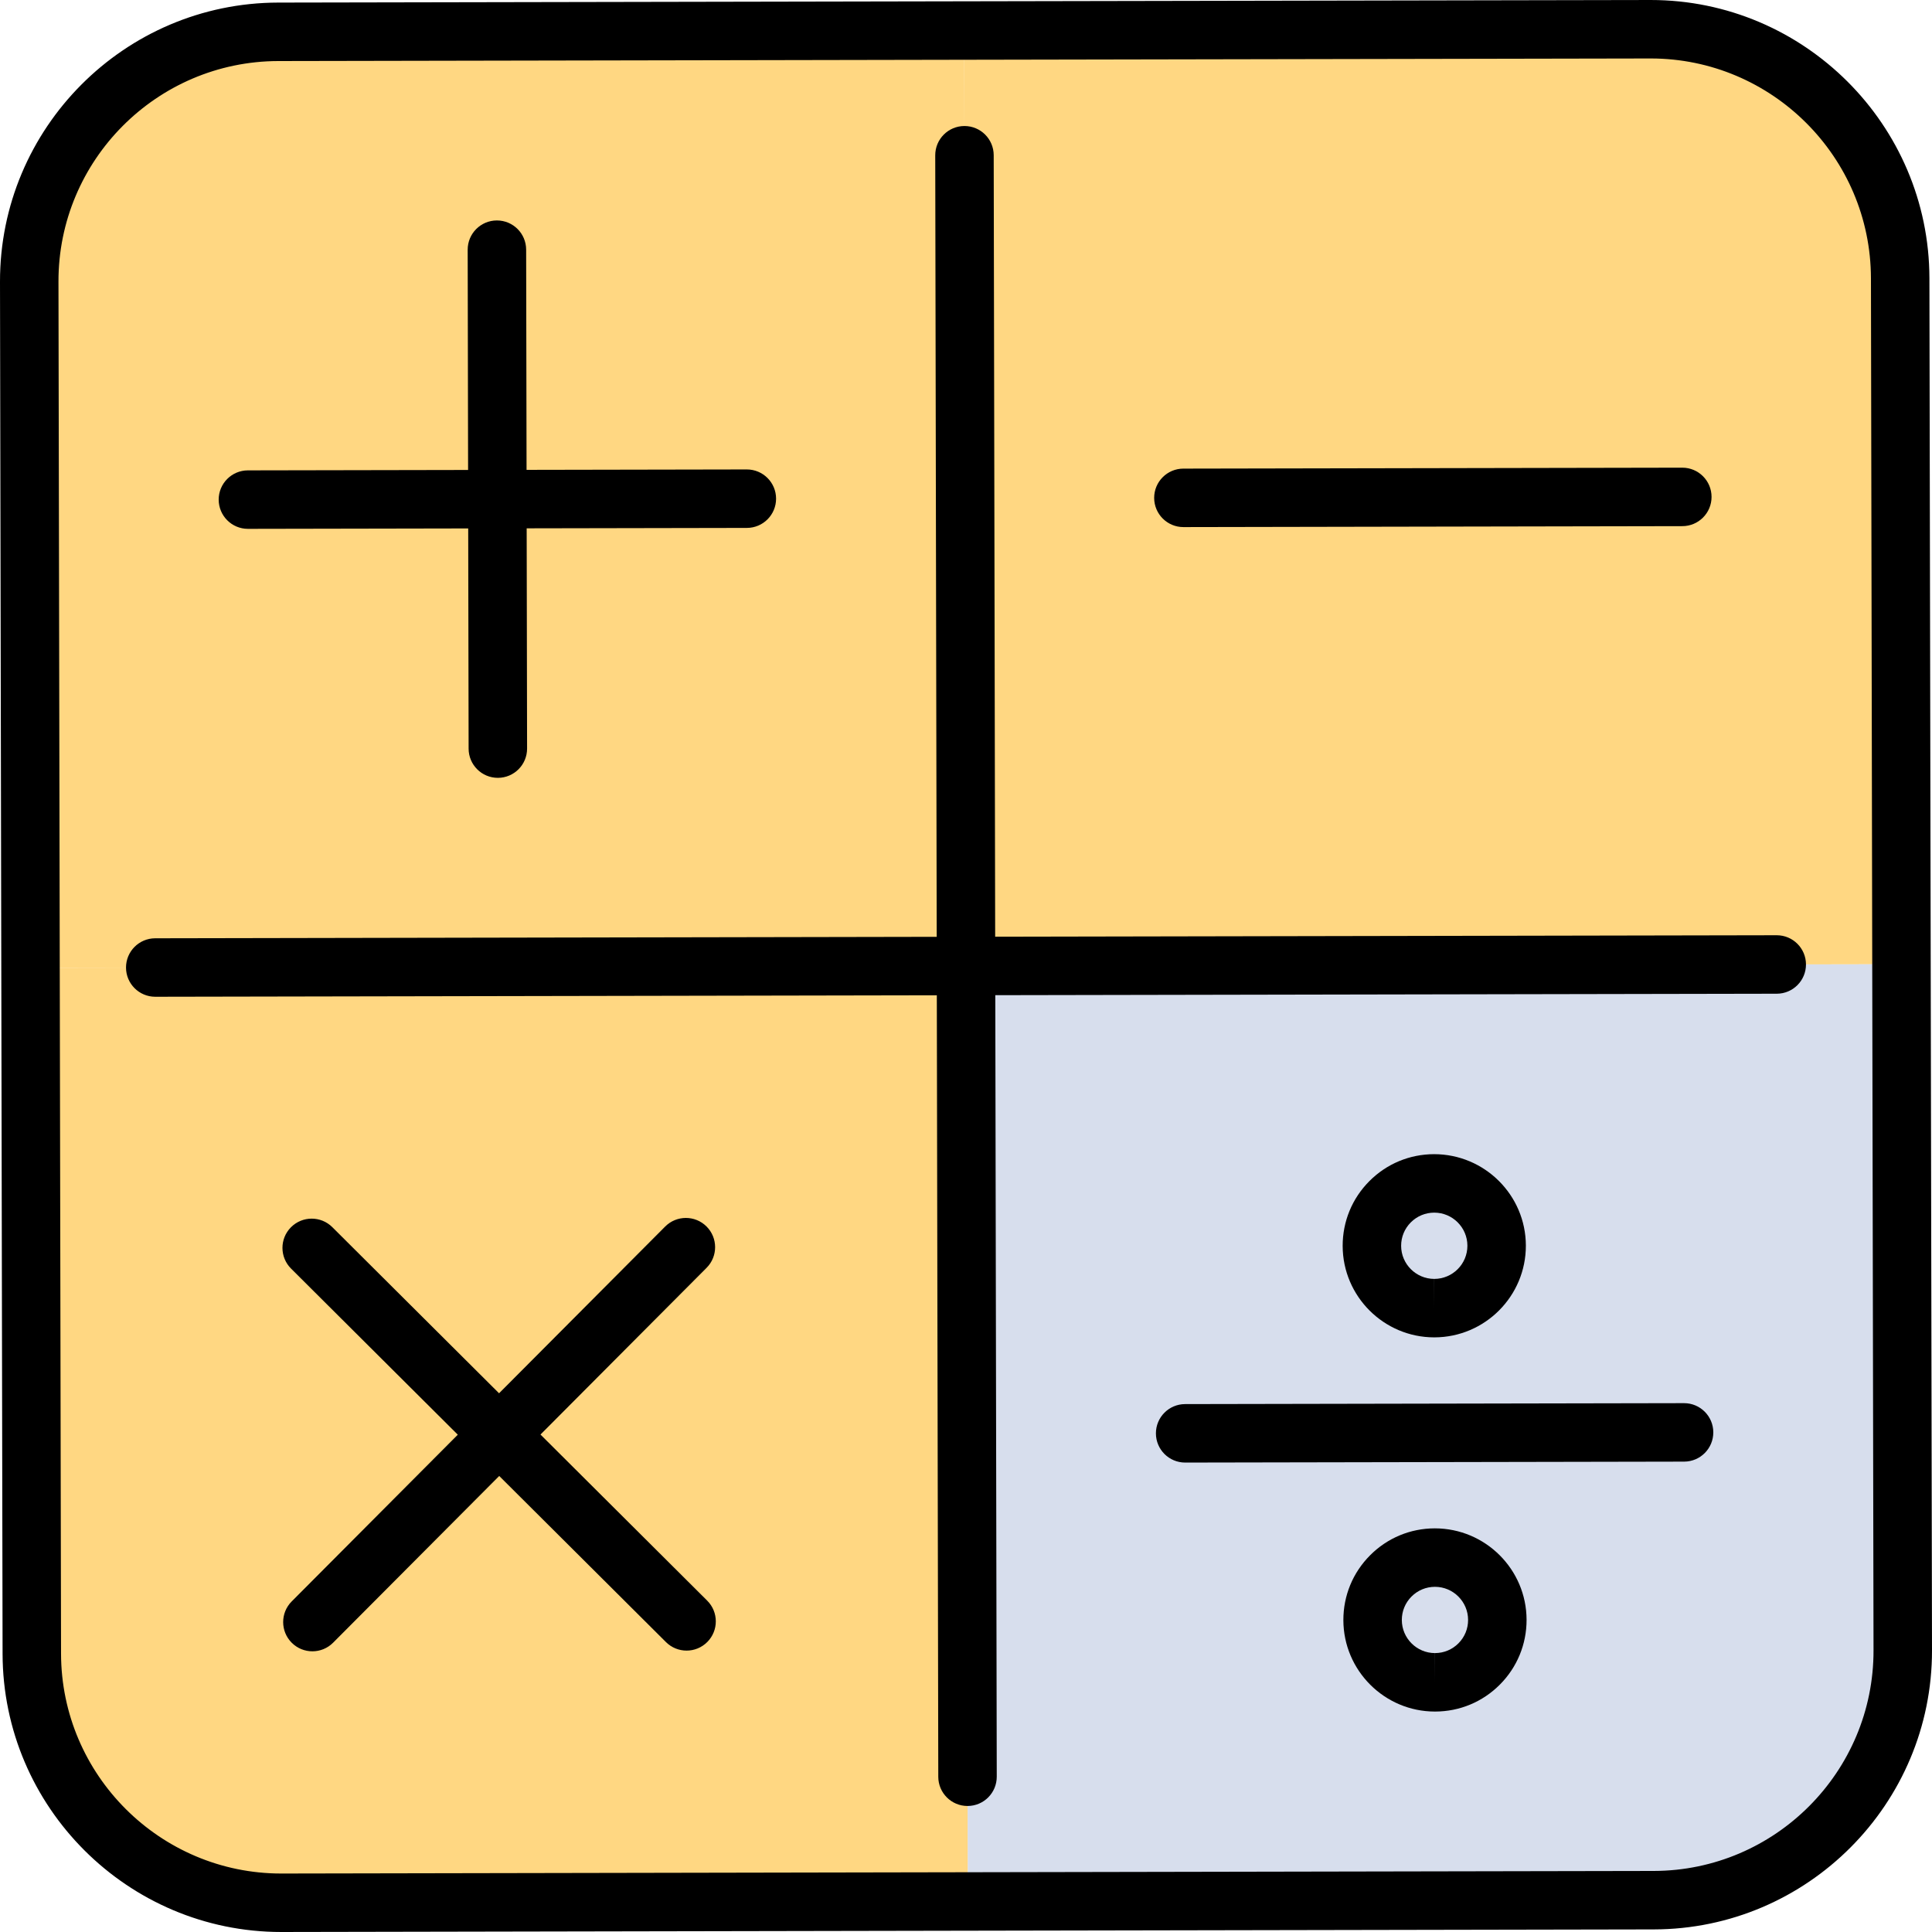
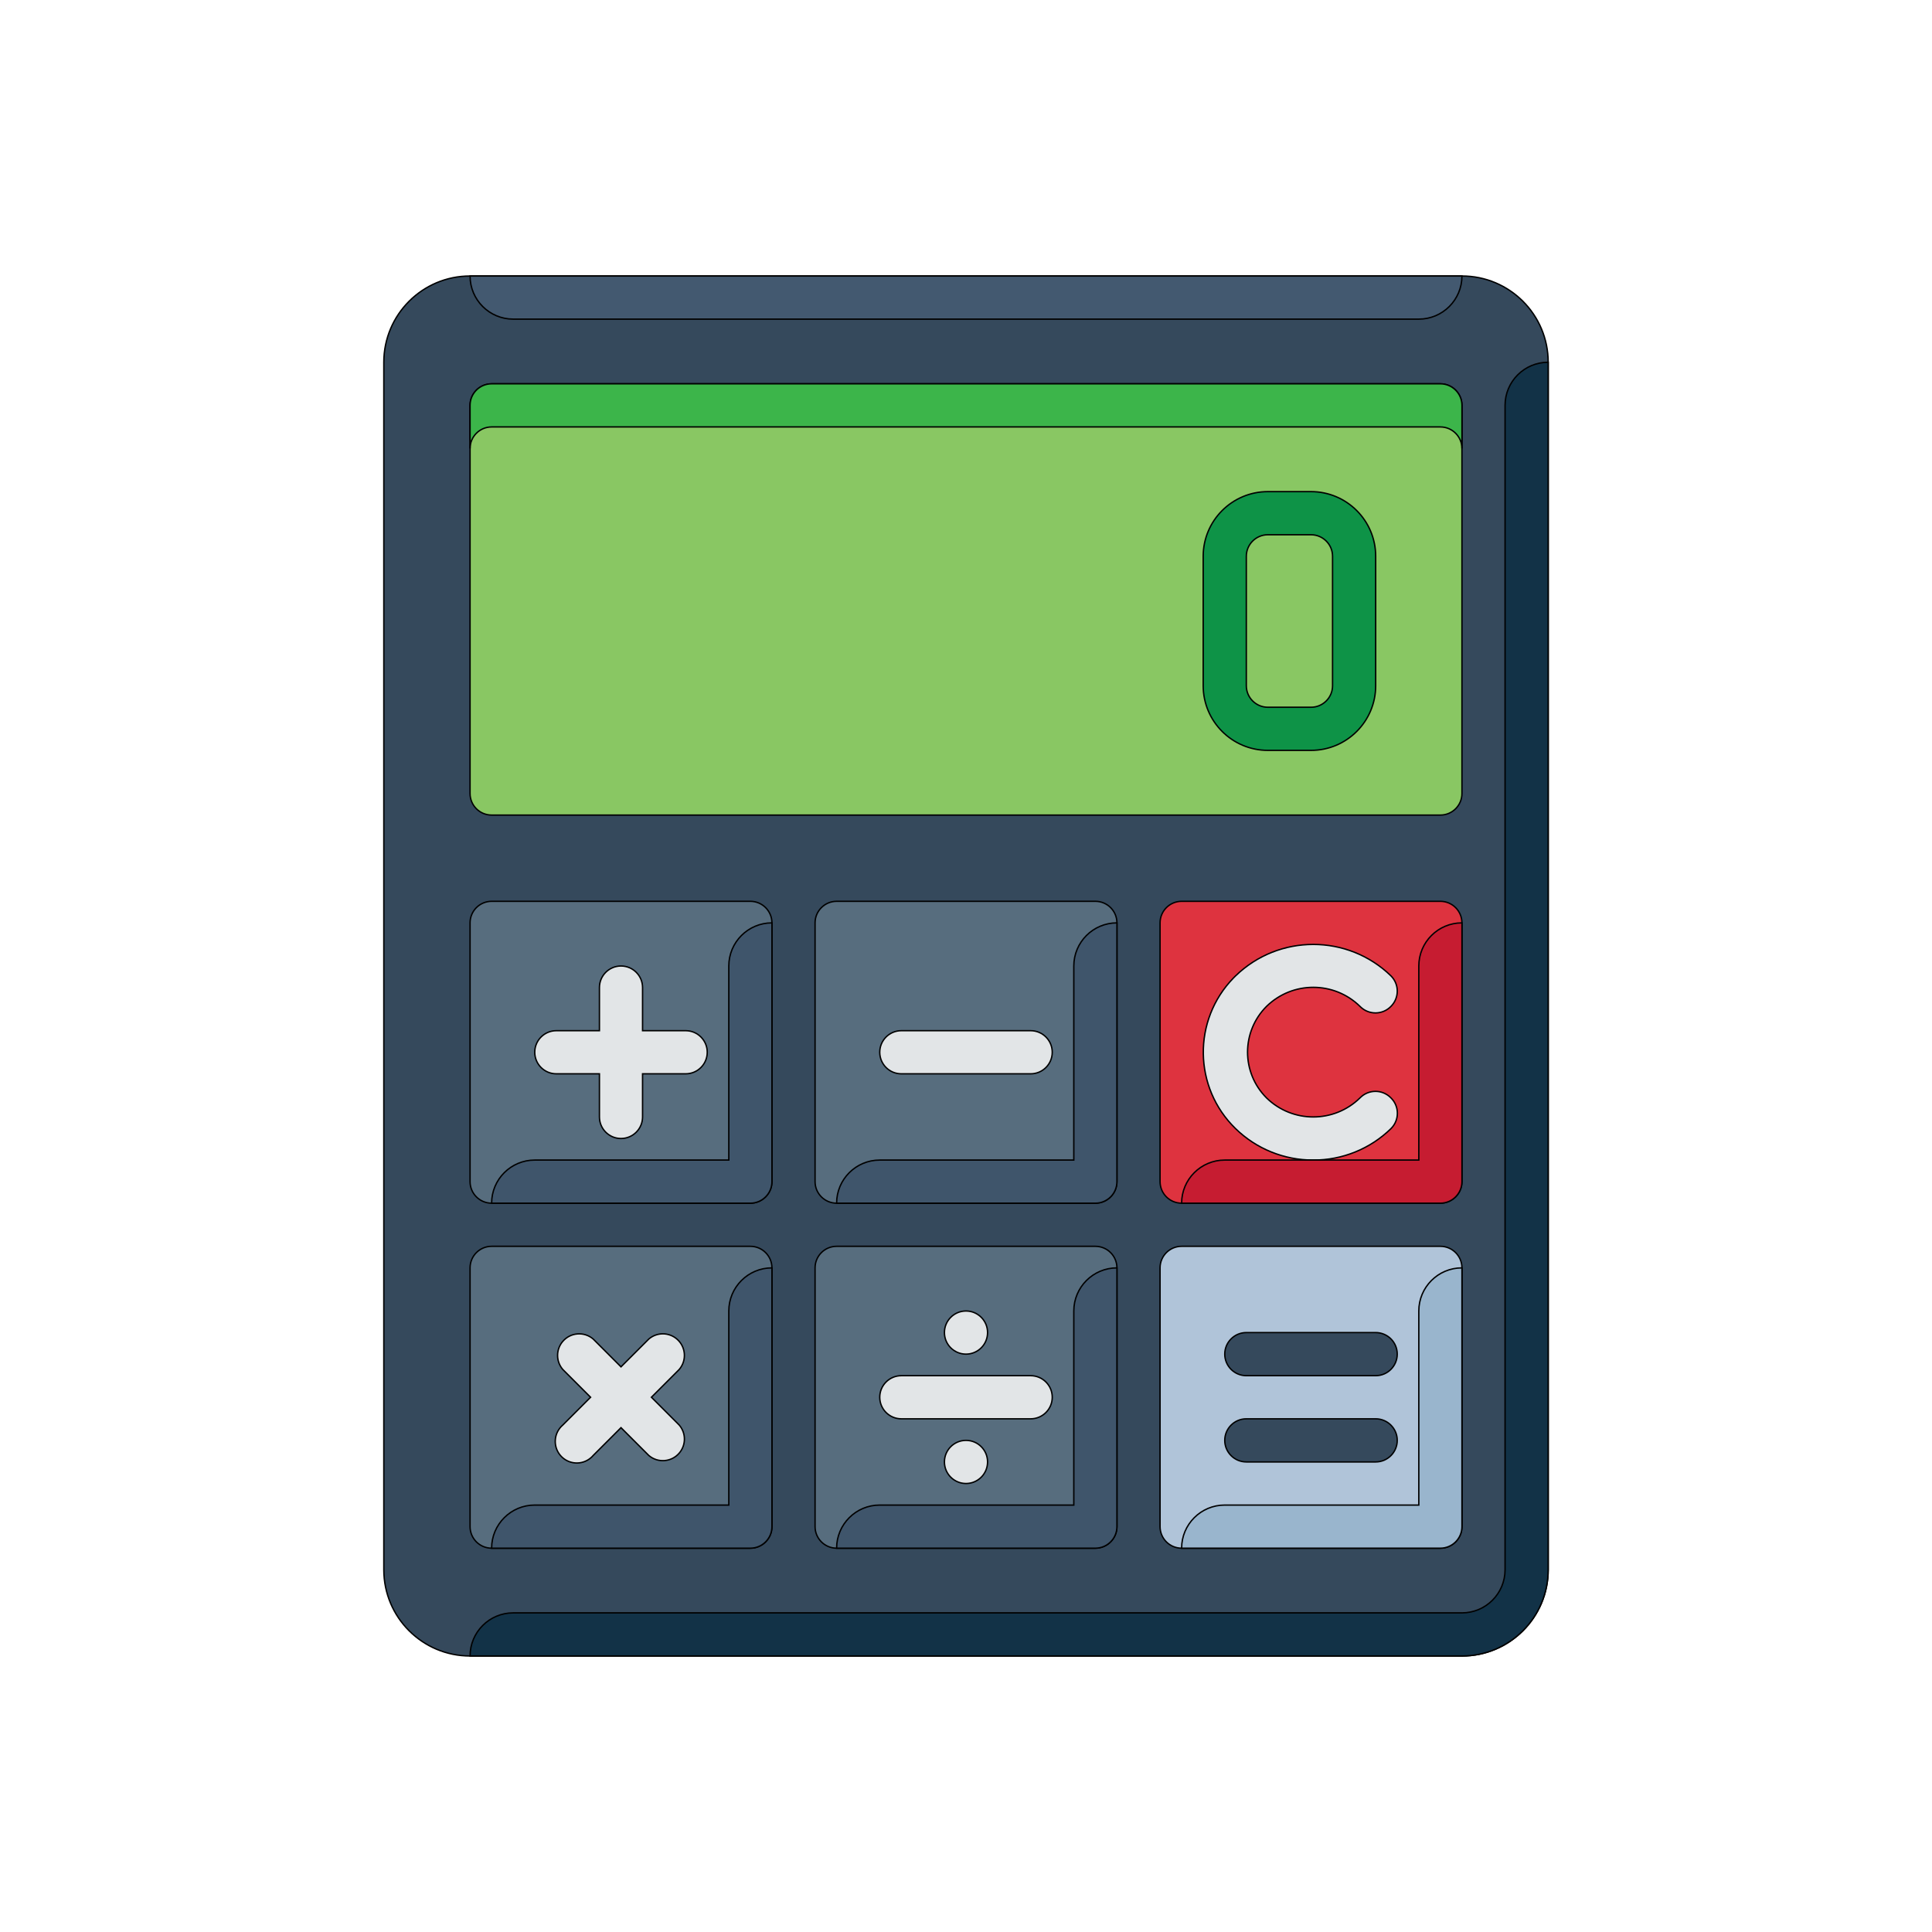
- <svg xmlns="http://www.w3.org/2000/svg" height="800px" width="800px" version="1.1" id="Layer_1" viewBox="0 0 512.001 512.001" xml:space="preserve">
-   <g>
-     <path style="fill:#FFD782;" d="M503.911,255.536l-0.342-181.803c-0.068-36.36-29.873-66.054-66.234-65.986l-181.8,0.342   l0.466,247.911L503.911,255.536z" />
-     <path style="fill:#FFD782;" d="M255.536,8.09L73.733,8.432C37.373,8.5,7.679,38.305,7.747,74.665l0.342,181.803l247.912-0.466   L255.536,8.09z" />
+ <svg xmlns="http://www.w3.org/2000/svg" height="800px" width="800px" version="1.1" id="Layer_1" viewBox="-102.4 -102.4 716.80 716.80" xml:space="preserve" fill="#000000" stroke="#000000" stroke-width="0.512">
+   <g id="SVGRepo_bgCarrier" stroke-width="0" />
+   <g id="SVGRepo_tracerCarrier" stroke-linecap="round" stroke-linejoin="round" />
+   <g id="SVGRepo_iconCarrier">
+     <path style="fill:#35495C;" d="M472,480V32c0-17.672-14.328-32-32-32H72C54.328,0,40,14.328,40,32v448c0,17.672,14.328,32,32,32h368 C457.672,512,472,497.672,472,480z" />
+     <path style="fill:#B0C4D9;" d="M336,360h96c4.416,0,8,3.584,8,8v96c0,4.416-3.584,8-8,8h-96c-4.416,0-8-3.584-8-8v-96 C328,363.584,331.584,360,336,360z" />
+     <path style="fill:#89C763;" d="M80,40h352c4.416,0,8,3.584,8,8v144c0,4.416-3.584,8-8,8H80c-4.416,0-8-3.584-8-8V48 C72,43.584,75.584,40,80,40z" />
+     <g>
+       <path style="fill:#576D7E;" d="M80,360h96c4.416,0,8,3.584,8,8v96c0,4.416-3.584,8-8,8H80c-4.416,0-8-3.584-8-8v-96 C72,363.584,75.584,360,80,360z" />
+       <path style="fill:#576D7E;" d="M208,360h96c4.416,0,8,3.584,8,8v96c0,4.416-3.584,8-8,8h-96c-4.416,0-8-3.584-8-8v-96 C200,363.584,203.584,360,208,360z" />
+     </g>
+     <path style="fill:#DE333F;" d="M336,232h96c4.416,0,8,3.584,8,8v96c0,4.416-3.584,8-8,8h-96c-4.416,0-8-3.584-8-8v-96 C328,235.584,331.584,232,336,232z" />
+     <g>
+       <path style="fill:#576D7E;" d="M80,232h96c4.416,0,8,3.584,8,8v96c0,4.416-3.584,8-8,8H80c-4.416,0-8-3.584-8-8v-96 C72,235.584,75.584,232,80,232z" />
+       <path style="fill:#576D7E;" d="M208,232h96c4.416,0,8,3.584,8,8v96c0,4.416-3.584,8-8,8h-96c-4.416,0-8-3.584-8-8v-96 C200,235.584,203.584,232,208,232z" />
+     </g>
+     <g>
+       <path style="fill:#E2E5E7;" d="M152,280h-16v-16c0-4.416-3.584-8-8-8s-8,3.584-8,8v16h-16c-4.416,0-8,3.584-8,8s3.584,8,8,8h16v16 c0,4.416,3.584,8,8,8s8-3.584,8-8v-16h16c4.416,0,8-3.584,8-8S156.416,280,152,280z" />
+       <path style="fill:#E2E5E7;" d="M280,296h-48c-4.416,0-8-3.584-8-8s3.584-8,8-8h48c4.416,0,8,3.584,8,8S284.416,296,280,296z" />
+     </g>
+     <g>
+       <path style="fill:#35495C;" d="M360,408h48c4.416,0,8-3.584,8-8s-3.584-8-8-8h-48c-4.416,0-8,3.584-8,8S355.584,408,360,408z" />
+       <path style="fill:#35495C;" d="M408,424h-48c-4.416,0-8,3.584-8,8s3.584,8,8,8h48c4.416,0,8-3.584,8-8S412.416,424,408,424z" />
+     </g>
+     <g>
+       <path style="fill:#E2E5E7;" d="M280,408h-48c-4.416,0-8,3.584-8,8s3.584,8,8,8h48c4.416,0,8-3.584,8-8S284.416,408,280,408z" />
+       <circle style="fill:#E2E5E7;" cx="256" cy="392" r="8" />
+       <circle style="fill:#E2E5E7;" cx="256" cy="440" r="8" />
+       <path style="fill:#E2E5E7;" d="M384.8,328c-10.76,0.032-21.104-4.16-28.8-11.68c-15.64-15.224-15.976-40.24-0.752-55.888 c0.248-0.256,0.504-0.504,0.752-0.752c16.072-15.576,41.608-15.576,57.68,0c3.104,3.12,3.104,8.16,0,11.28 c-3.064,3.184-8.128,3.272-11.312,0.208c-0.072-0.072-0.144-0.136-0.208-0.208c-9.632-9.4-25.008-9.4-34.64,0 c-9.392,9.36-9.416,24.552-0.056,33.944c0.016,0.016,0.04,0.04,0.056,0.056c9.632,9.4,25.008,9.4,34.64,0 c3.064-3.184,8.128-3.272,11.312-0.208c0.072,0.072,0.144,0.136,0.208,0.208c3.136,3.112,3.16,8.176,0.048,11.312 c-0.016,0.016-0.032,0.032-0.048,0.048C405.96,323.856,395.584,328.056,384.8,328z" />
+     </g>
+     <path style="fill:#3CB54A;" d="M432,40H80c-4.416,0-8,3.584-8,8v16c0-4.416,3.584-8,8-8h352c4.416,0,8,3.584,8,8V48 C440,43.584,436.416,40,432,40z" />
+     <path style="fill:#0E9347;" d="M384,176h-16c-13.256,0-24-10.744-24-24v-48c0-13.256,10.744-24,24-24h16c13.256,0,24,10.744,24,24 v48C408,165.256,397.256,176,384,176z M368,96c-4.416,0-8,3.584-8,8v48c0,4.416,3.584,8,8,8h16c4.416,0,8-3.584,8-8v-48 c0-4.416-3.584-8-8-8H368z" />
+     <path style="fill:#E2E5E7;" d="M139.28,416l10.32-10.32c2.872-3.352,2.48-8.408-0.872-11.28c-2.992-2.568-7.416-2.568-10.408,0 L128,404.72l-10.32-10.32c-3.352-2.872-8.408-2.48-11.28,0.872c-2.568,2.992-2.568,7.416,0,10.408L116.72,416l-10.32,10.32 c-3.352,2.872-3.744,7.928-0.872,11.28s7.928,3.744,11.28,0.872c0.312-0.272,0.608-0.56,0.872-0.872L128,427.28l10.32,10.32 c3.352,2.872,8.408,2.48,11.28-0.872c2.568-2.992,2.568-7.416,0-10.408L139.28,416z" />
+     <path style="fill:#123247;" d="M456,48v432c0,8.84-7.16,16-16,16H88c-8.84,0-16,7.16-16,16h368c17.672,0,32-14.328,32-32V32l0,0 C463.16,32,456,39.16,456,48z" />
+     <path style="fill:#99B5CD;" d="M424,384v72h-72c-8.84,0-16,7.16-16,16h96c4.416,0,8-3.584,8-8v-96l0,0 C431.16,368,424,375.16,424,384z" />
+     <path style="fill:#C61C31;" d="M424,256v72h-72c-8.84,0-16,7.16-16,16h96c4.416,0,8-3.584,8-8v-96l0,0 C431.16,240,424,247.16,424,256z" />
+     <g>
+       <path style="fill:#3F556B;" d="M296,256v72h-72c-8.84,0-16,7.16-16,16h96c4.416,0,8-3.584,8-8v-96l0,0 C303.16,240,296,247.16,296,256z" />
+       <path style="fill:#3F556B;" d="M296,384v72h-72c-8.84,0-16,7.16-16,16h96c4.416,0,8-3.584,8-8v-96l0,0 C303.16,368,296,375.16,296,384z" />
+       <path style="fill:#3F556B;" d="M168,256v72H96c-8.84,0-16,7.16-16,16h96c4.416,0,8-3.584,8-8v-96l0,0 C175.16,240,168,247.16,168,256z" />
+       <path style="fill:#3F556B;" d="M168,384v72H96c-8.84,0-16,7.16-16,16h96c4.416,0,8-3.584,8-8v-96l0,0 C175.16,368,168,375.16,168,384z" />
+     </g>
+     <path style="fill:#435970;" d="M72,0h368l0,0l0,0c0,8.84-7.16,16-16,16H88C79.16,16,72,8.84,72,0L72,0L72,0z" />
  </g>
-   <path style="fill:#D7DEED;" d="M256.003,256.002l0.466,247.91l181.8-0.342c36.36-0.068,66.054-29.873,65.986-66.234l-0.342-181.801  L256.003,256.002z" />
-   <path style="fill:#FFD782;" d="M8.089,256.468l0.342,181.801c0.068,36.36,29.873,66.054,66.234,65.986l181.804-0.342l-0.466-247.91  L8.089,256.468z" />
-   <path d="M511.317,73.719C511.24,33.071,478.109,0.001,437.46,0.001L73.719,0.684C32.994,0.761-0.076,33.955,0,74.68l0.684,363.603  c0.076,40.648,33.208,73.717,73.856,73.717l363.743-0.684c40.725-0.076,73.794-33.271,73.719-73.995L511.317,73.719z   M438.253,495.822l-363.603,0.684h-0.111c-32.12,0-58.3-26.132-58.361-58.253L15.495,74.651  C15.434,42.47,41.567,16.24,73.748,16.179l363.602-0.684h0.109c32.121,0,58.302,26.132,58.362,58.253l0.684,363.602  C496.567,469.532,470.435,495.762,438.253,495.822z" />
-   <path d="M470.857,247.85c-0.005,0-0.01,0-0.016,0l-207.109,0.389L263.343,41.13c-0.008-4.274-3.475-7.733-7.747-7.733  c-0.005,0-0.01,0-0.015,0c-4.279,0.008-7.741,3.483-7.733,7.762l0.389,207.108l-207.109,0.389c-4.279,0.008-7.741,3.483-7.733,7.762  c0.008,4.274,3.475,7.733,7.747,7.733c0.005,0,0.01,0,0.015,0l207.109-0.389l0.389,207.109c0.008,4.274,3.475,7.733,7.747,7.733  c0.005,0,0.01,0,0.016,0c4.279-0.008,7.741-3.483,7.733-7.762l-0.389-207.108l207.109-0.389c4.279-0.008,7.741-3.483,7.733-7.762  C478.595,251.308,475.128,247.85,470.857,247.85z" />
-   <path d="M65.702,140.15c0.005,0,0.01,0,0.015,0l58.362-0.109l0.109,58.362c0.008,4.274,3.475,7.733,7.747,7.733  c0.005,0,0.01,0,0.015,0c4.279-0.008,7.741-3.483,7.733-7.762l-0.109-58.362l58.362-0.109c4.279-0.008,7.741-3.483,7.733-7.762  c-0.008-4.274-3.475-7.733-7.747-7.733c-0.005,0-0.01,0-0.016,0l-58.362,0.109l-0.109-58.362c-0.008-4.274-3.475-7.733-7.747-7.733  c-0.005,0-0.01,0-0.015,0c-4.279,0.008-7.741,3.483-7.733,7.762l0.109,58.362l-58.362,0.109c-4.279,0.008-7.741,3.483-7.733,7.762  C57.963,136.692,61.429,140.15,65.702,140.15z" />
-   <path d="M313.613,139.684c0.005,0,0.01,0,0.016,0l132.219-0.249c4.279-0.008,7.741-3.483,7.733-7.762  c-0.008-4.274-3.475-7.733-7.747-7.733c-0.005,0-0.01,0-0.016,0l-132.219,0.249c-4.279,0.008-7.741,3.483-7.733,7.762  C305.874,136.226,309.341,139.684,313.613,139.684z" />
-   <path d="M446.298,371.852c-0.005,0-0.01,0-0.016,0l-132.219,0.249c-4.279,0.008-7.741,3.483-7.733,7.762  c0.008,4.274,3.475,7.733,7.747,7.733c0.005,0,0.01,0,0.016,0l132.219-0.249c4.279-0.008,7.741-3.483,7.733-7.762  C454.037,375.311,450.571,371.852,446.298,371.852z" />
-   <path d="M143.234,380.169l44.021-44.186c3.019-3.032,3.01-7.936-0.021-10.957c-3.032-3.019-7.936-3.011-10.957,0.021l-44.021,44.186  l-44.186-44.021c-3.032-3.019-7.936-3.011-10.957,0.021c-3.019,3.032-3.01,7.936,0.021,10.957l44.187,44.021l-44.021,44.187  c-3.019,3.032-3.01,7.936,0.021,10.957c1.512,1.506,3.489,2.259,5.467,2.259c1.987,0,3.975-0.76,5.488-2.28l44.021-44.187  l44.187,44.021c1.512,1.506,3.489,2.259,5.467,2.259c1.987,0,3.975-0.76,5.488-2.28c3.019-3.032,3.01-7.936-0.021-10.957  L143.234,380.169z" />
-   <path d="M380.141,354.416c13.385-0.025,24.254-10.935,24.229-24.32c-0.025-13.36-10.914-24.229-24.32-24.229  c-6.484,0.012-12.575,2.548-17.151,7.142c-4.576,4.594-7.089,10.694-7.078,17.178c0.025,13.36,10.914,24.229,24.274,24.229  C380.1,354.416,380.136,354.416,380.141,354.416z M371.316,330.158c-0.004-2.346,0.905-4.551,2.56-6.213  c1.656-1.661,3.858-2.579,6.221-2.583c4.832,0,8.771,3.931,8.78,8.764c0.009,4.842-3.922,8.787-8.764,8.797l-0.018,7.747v-7.747  C375.263,338.921,371.325,334.99,371.316,330.158z" />
-   <path d="M380.236,405.031c-6.484,0.012-12.575,2.548-17.151,7.143c-4.576,4.594-7.089,10.694-7.078,17.178  c0.025,13.36,10.914,24.229,24.275,24.229c0.005,0,0.041,0,0.047,0c6.484-0.012,12.575-2.548,17.151-7.142  c4.576-4.594,7.089-10.694,7.078-17.178C404.532,415.9,393.642,405.031,380.236,405.031z M386.502,435.502  c-1.656,1.661-3.858,2.579-6.204,2.583l-0.018,7.747v-7.747c-4.832,0-8.771-3.931-8.78-8.764c-0.004-2.346,0.905-4.552,2.561-6.213  c1.655-1.661,3.858-2.579,6.22-2.583c4.832,0,8.77,3.931,8.779,8.764C389.067,431.635,388.157,433.84,386.502,435.502z" />
</svg>
